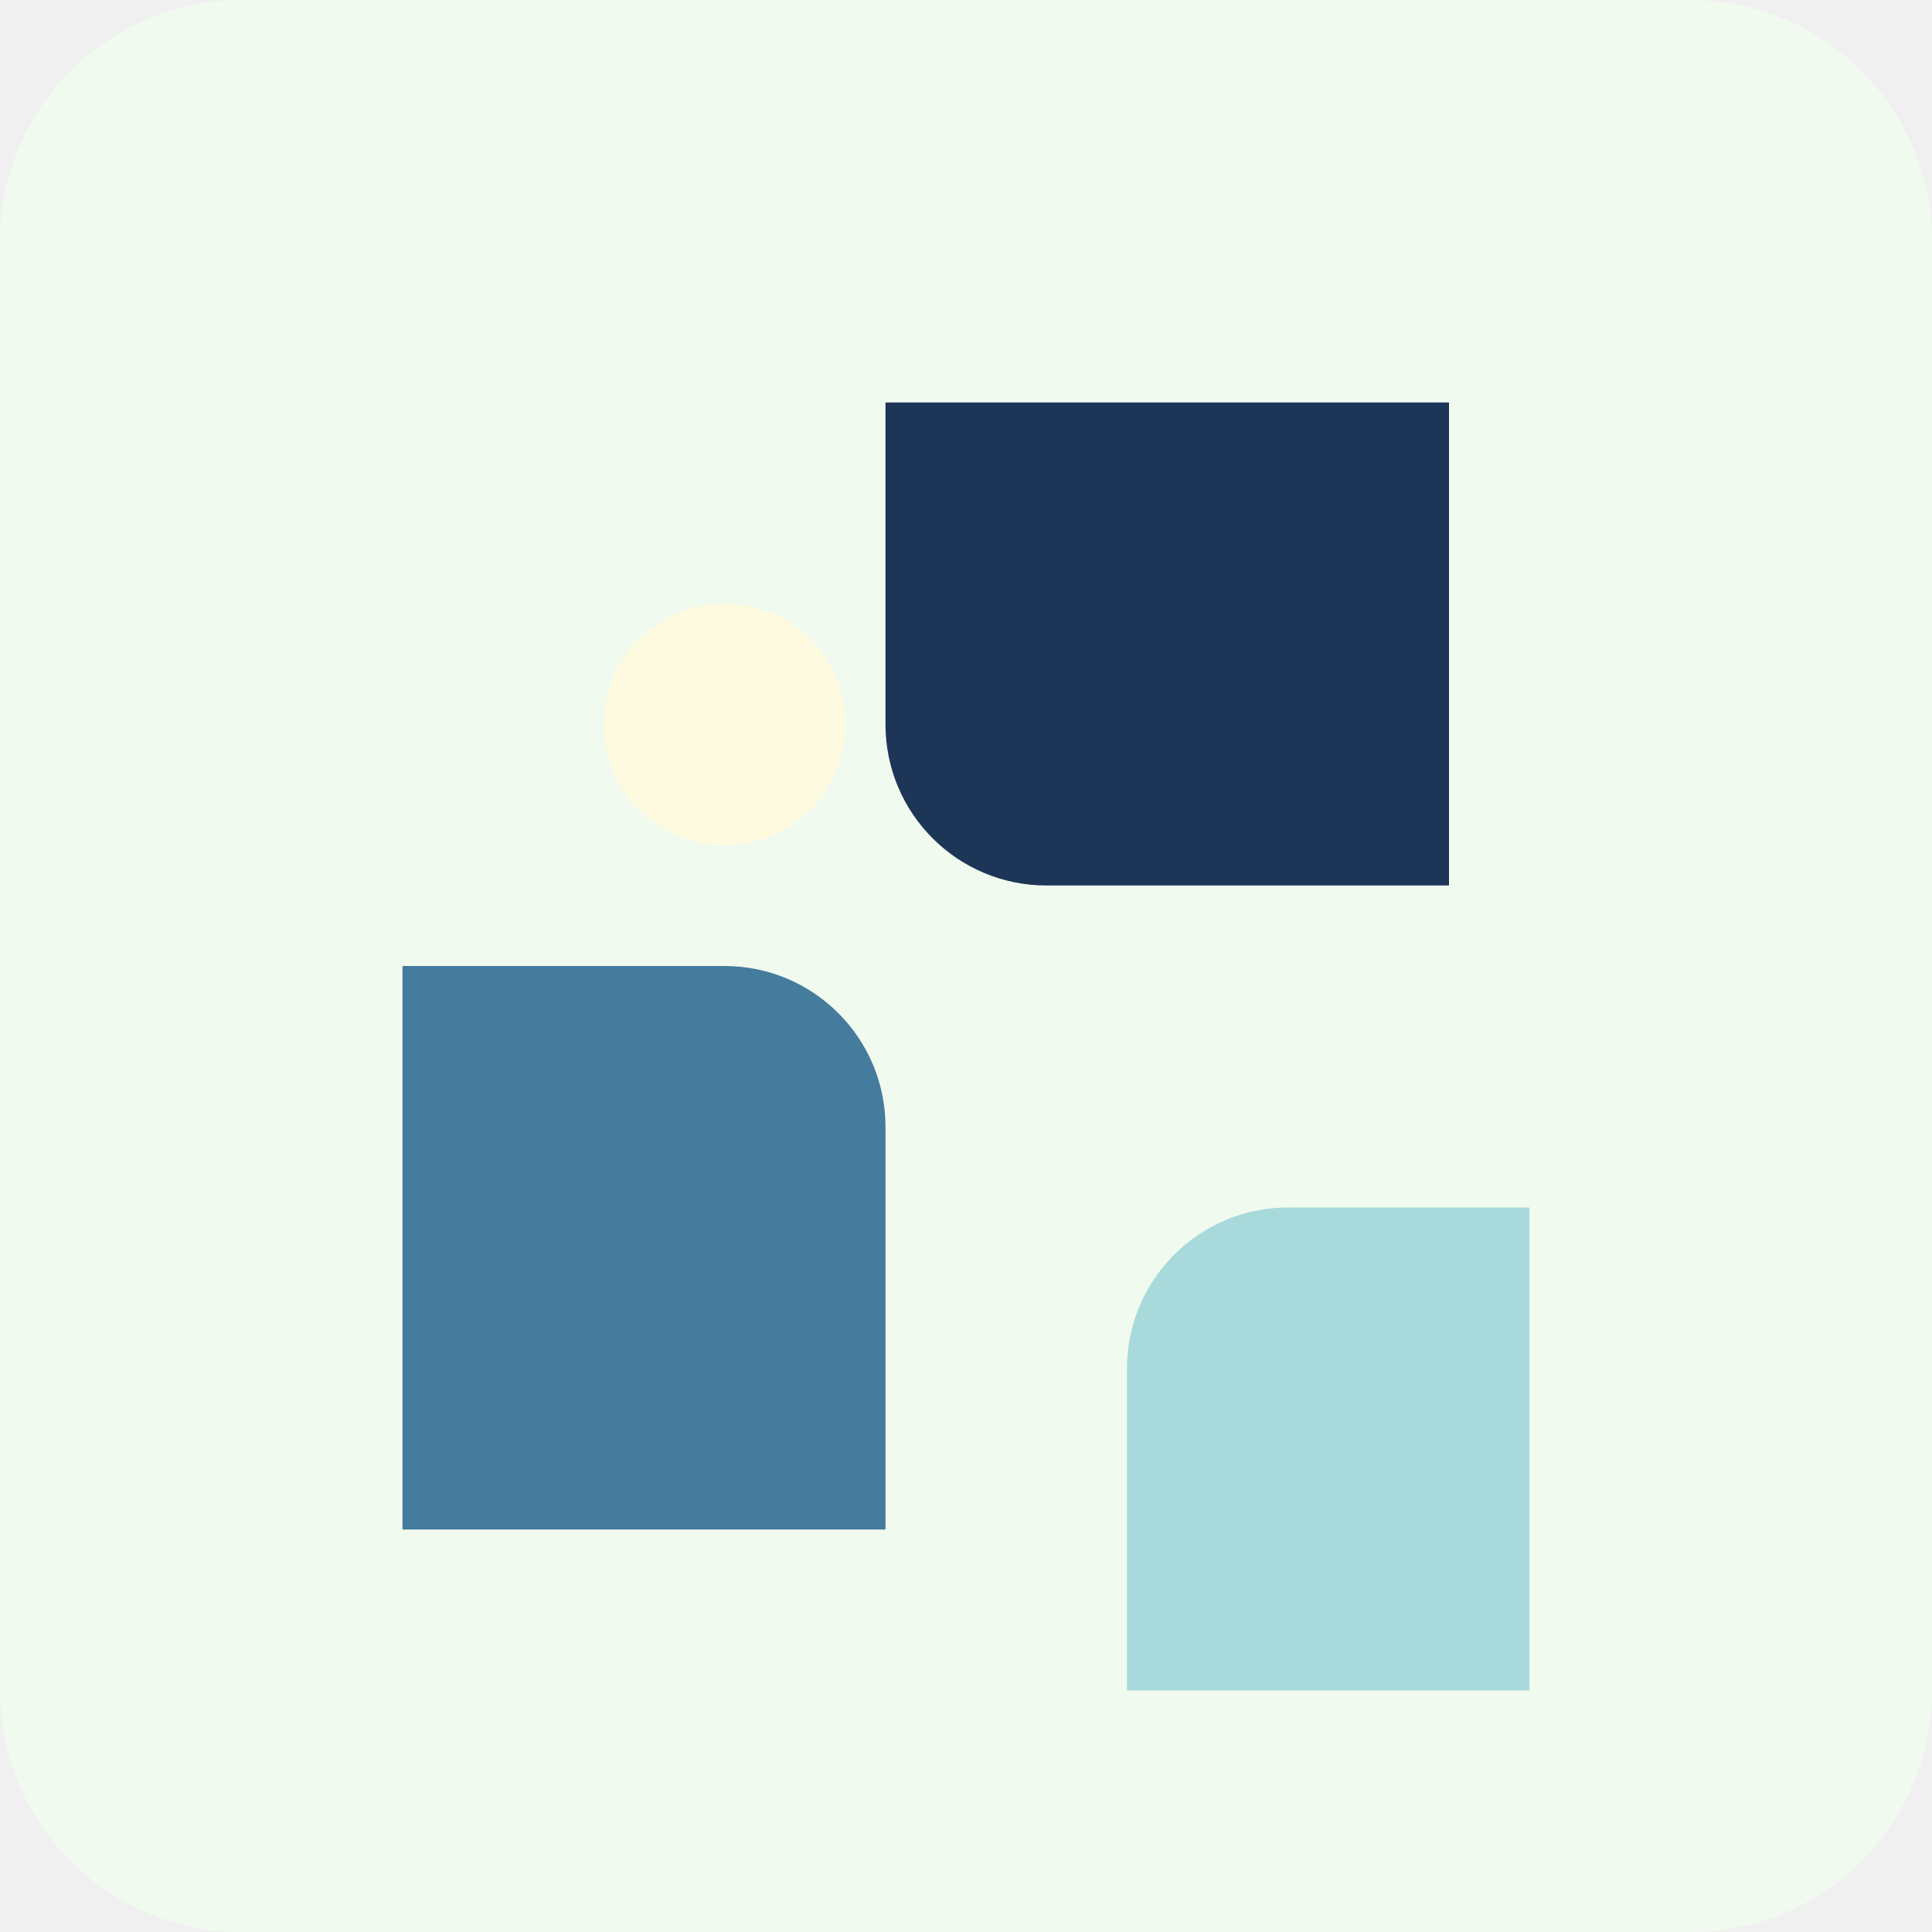
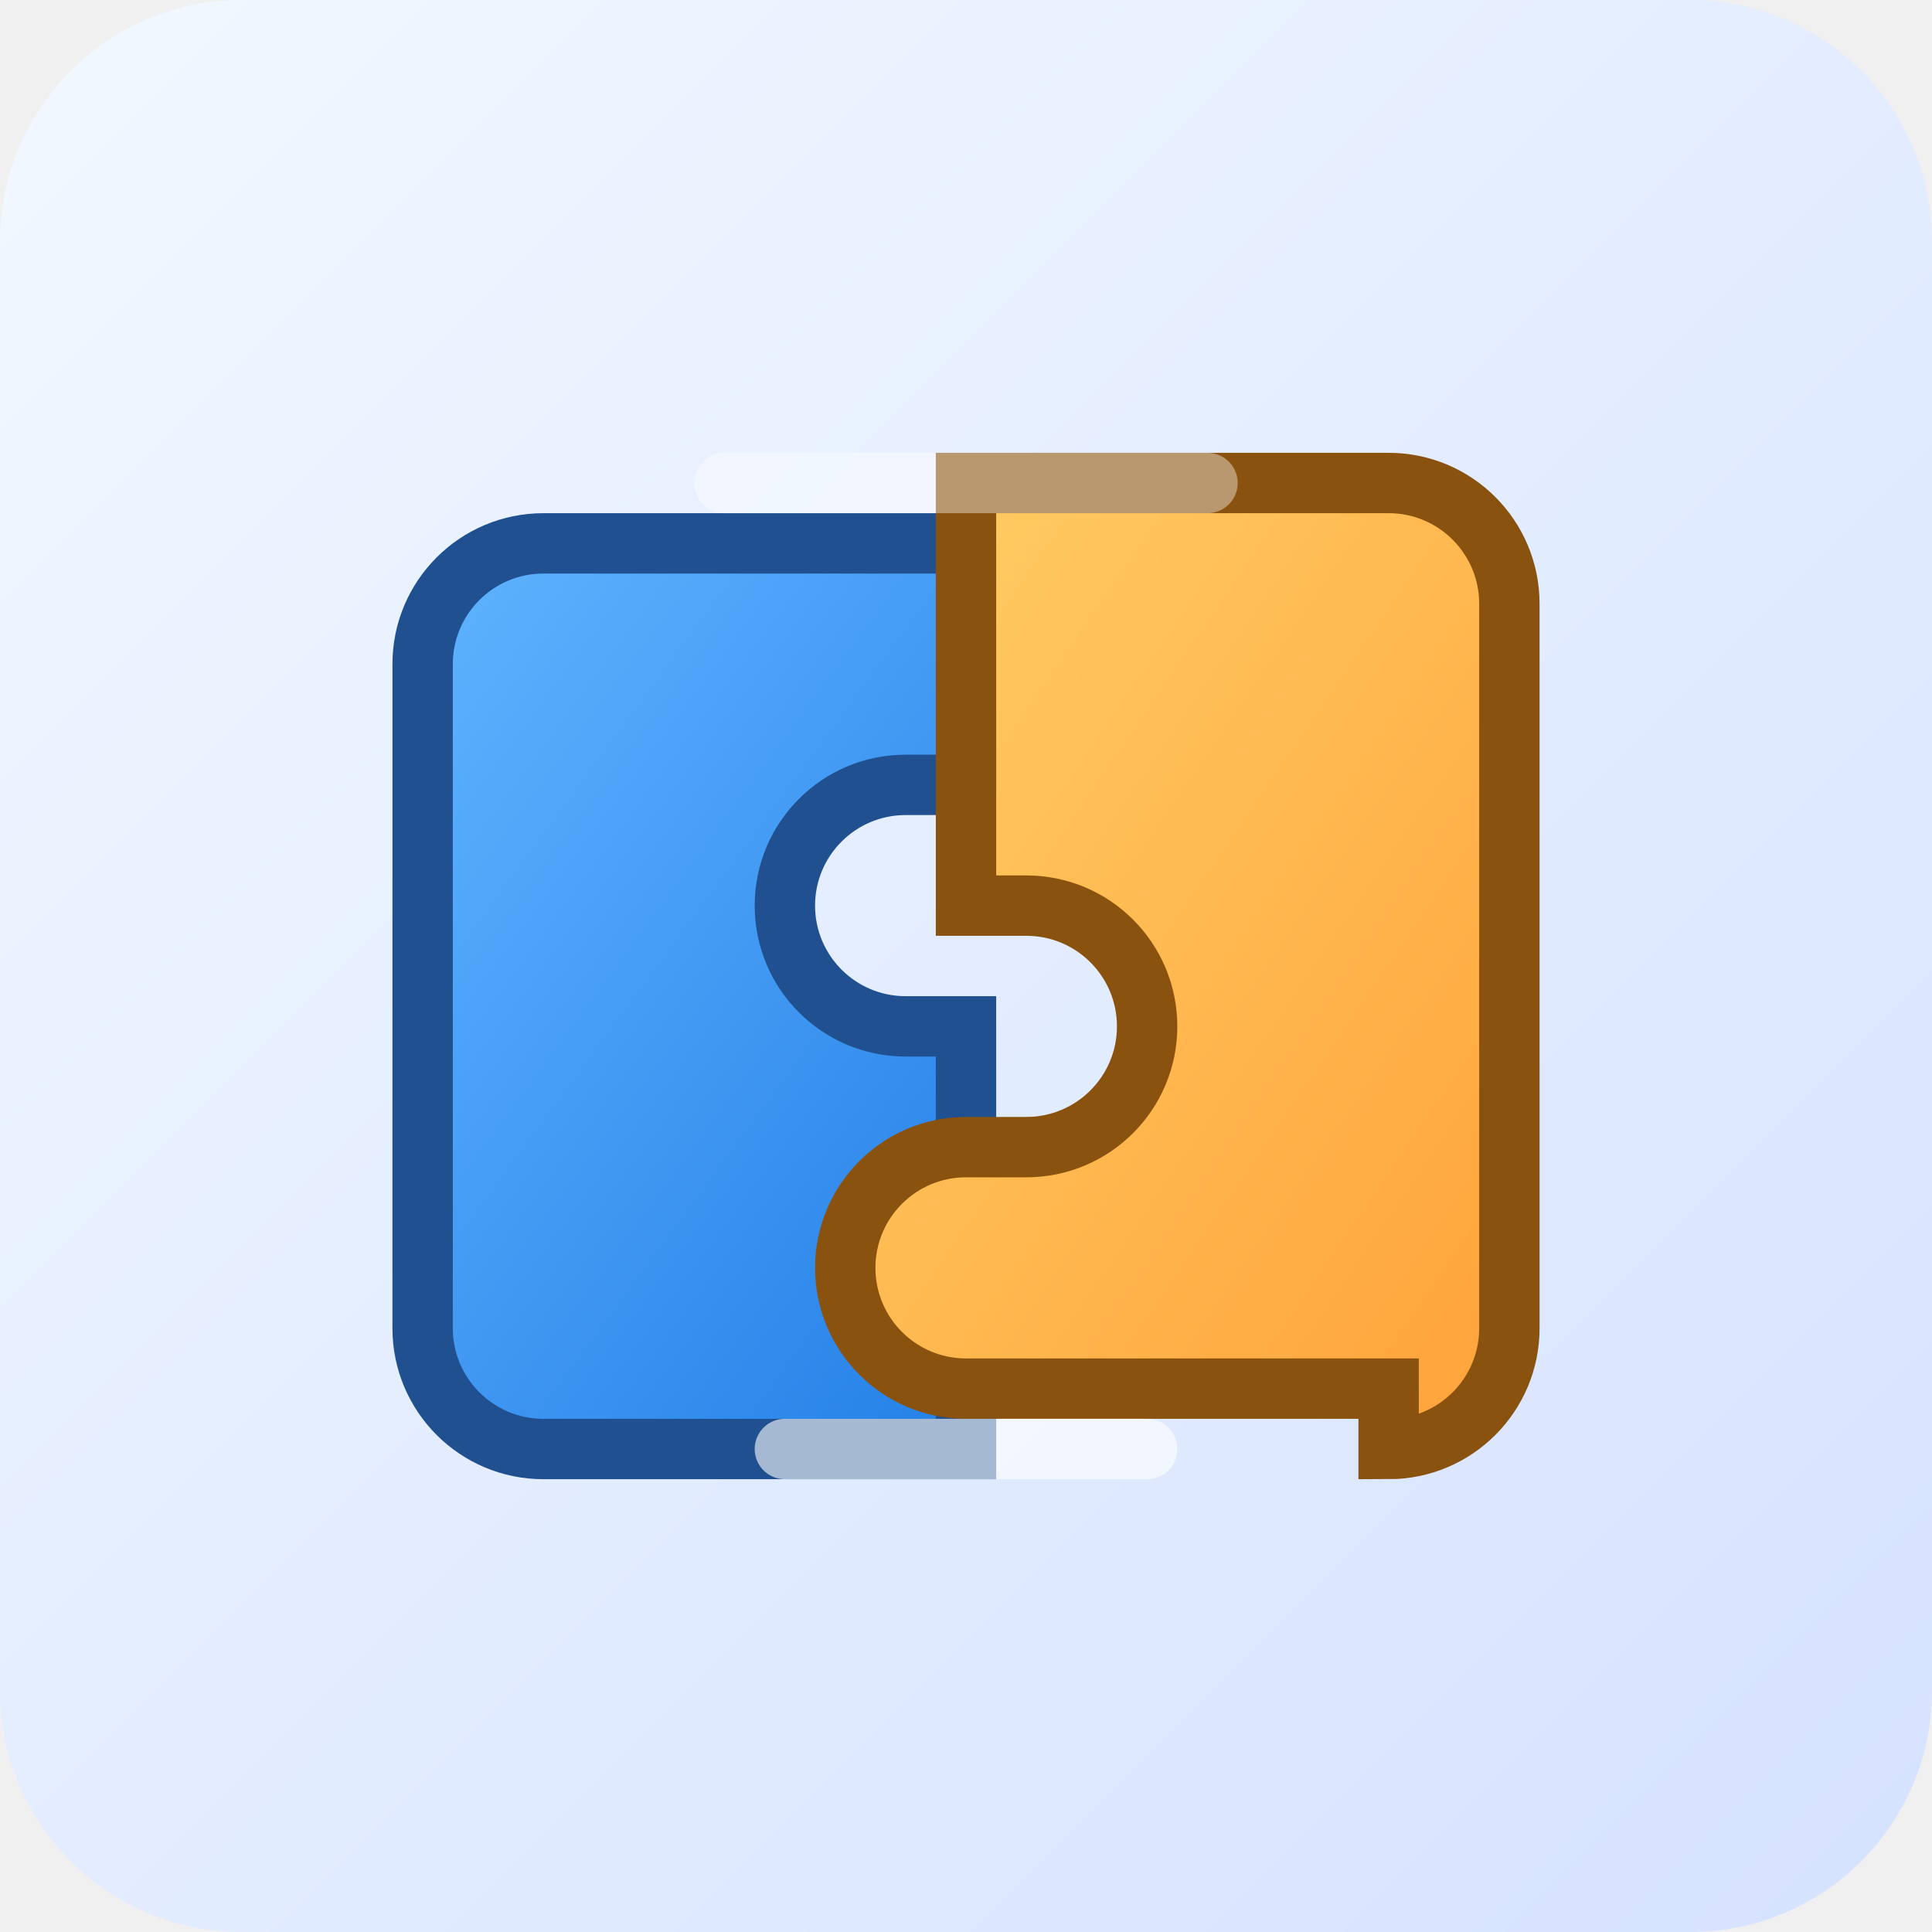
- <svg xmlns="http://www.w3.org/2000/svg" width="96" height="96" viewBox="0 0 96 96">
-   <rect width="96" height="96" rx="12" fill="#f1faee" />
-   <path d="M20 48 h16 a8 8 0 0 1 8 8 v20 h-24 z" fill="#457b9d" />
-   <path d="M44 20 v16 a8 8 0 0 0 8 8 h20 v-24 z" fill="#1d3557" />
-   <path d="M56 68 a8 8 0 0 1 8 -8 h12 v24 h-20 z" fill="#a8dadc" />
-   <circle cx="36" cy="36" r="6" fill="#fefae0" />
+ <svg xmlns="http://www.w3.org/2000/svg" viewBox="0 0 64 64">
+   <defs>
+     <linearGradient id="puzzleBg" x1="0" y1="0" x2="1" y2="1">
+       <stop offset="0" stop-color="#f2f8ff" />
+       <stop offset="1" stop-color="#d5e2ff" />
+     </linearGradient>
+     <linearGradient id="pieceA" x1="0" y1="0" x2="1" y2="1">
+       <stop offset="0" stop-color="#60b4ff" />
+       <stop offset="1" stop-color="#1f7be5" />
+     </linearGradient>
+     <linearGradient id="pieceB" x1="0" y1="0" x2="1" y2="1">
+       <stop offset="0" stop-color="#ffcf66" />
+       <stop offset="1" stop-color="#ffa23a" />
+     </linearGradient>
+   </defs>
+   <rect width="64" height="64" rx="8" fill="url(#puzzleBg)" />
+   <path d="M18 18h14a4 4 0 0 1 0 8h-2a4 4 0 0 0 0 8h2v14H18a4 4 0 0 1-4-4V22a4 4 0 0 1 4-4z" fill="url(#pieceA)" stroke="#20508f" stroke-width="2" />
+   <path d="M46 46H32a4 4 0 0 1 0-8h2a4 4 0 0 0 0-8h-2V16h14a4 4 0 0 1 4 4v24a4 4 0 0 1-4 4z" fill="url(#pieceB)" stroke="#8a520f" stroke-width="2" />
+   <path d="M26 48h12" stroke="#fff" stroke-width="2" stroke-linecap="round" opacity="0.6" />
+   <path d="M24 16h16" stroke="#fff" stroke-width="2" stroke-linecap="round" opacity="0.4" />
</svg>
